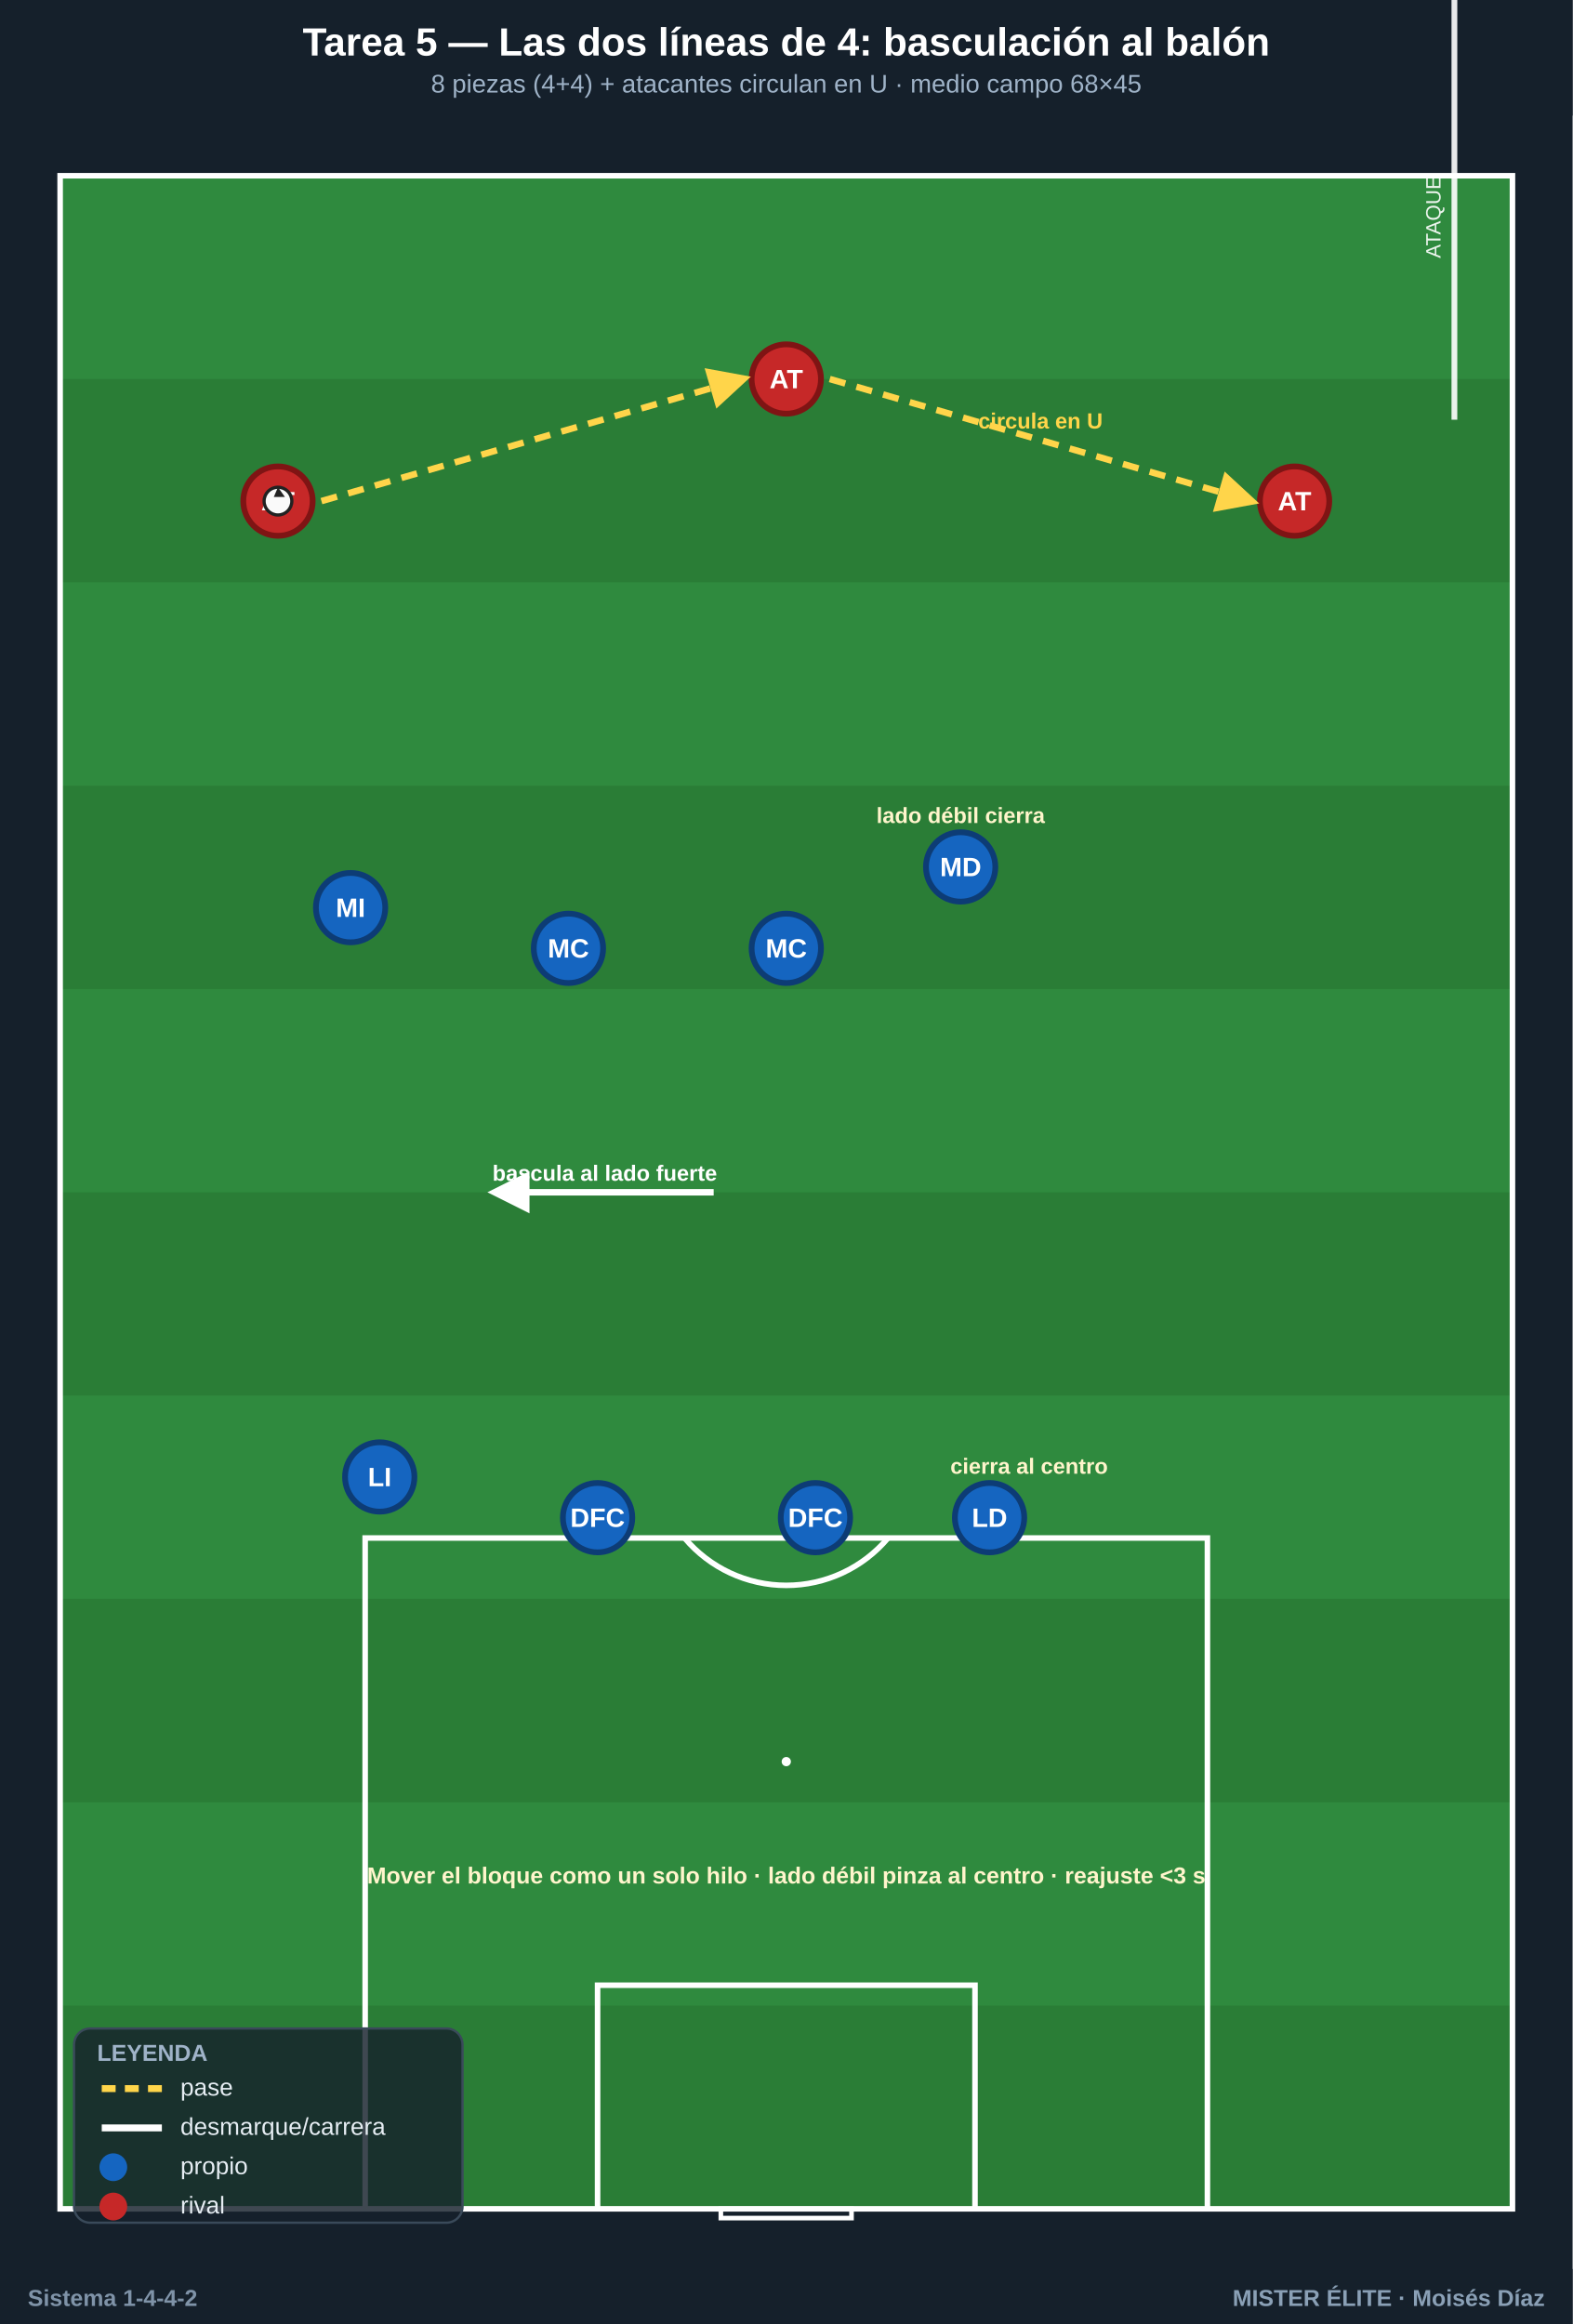
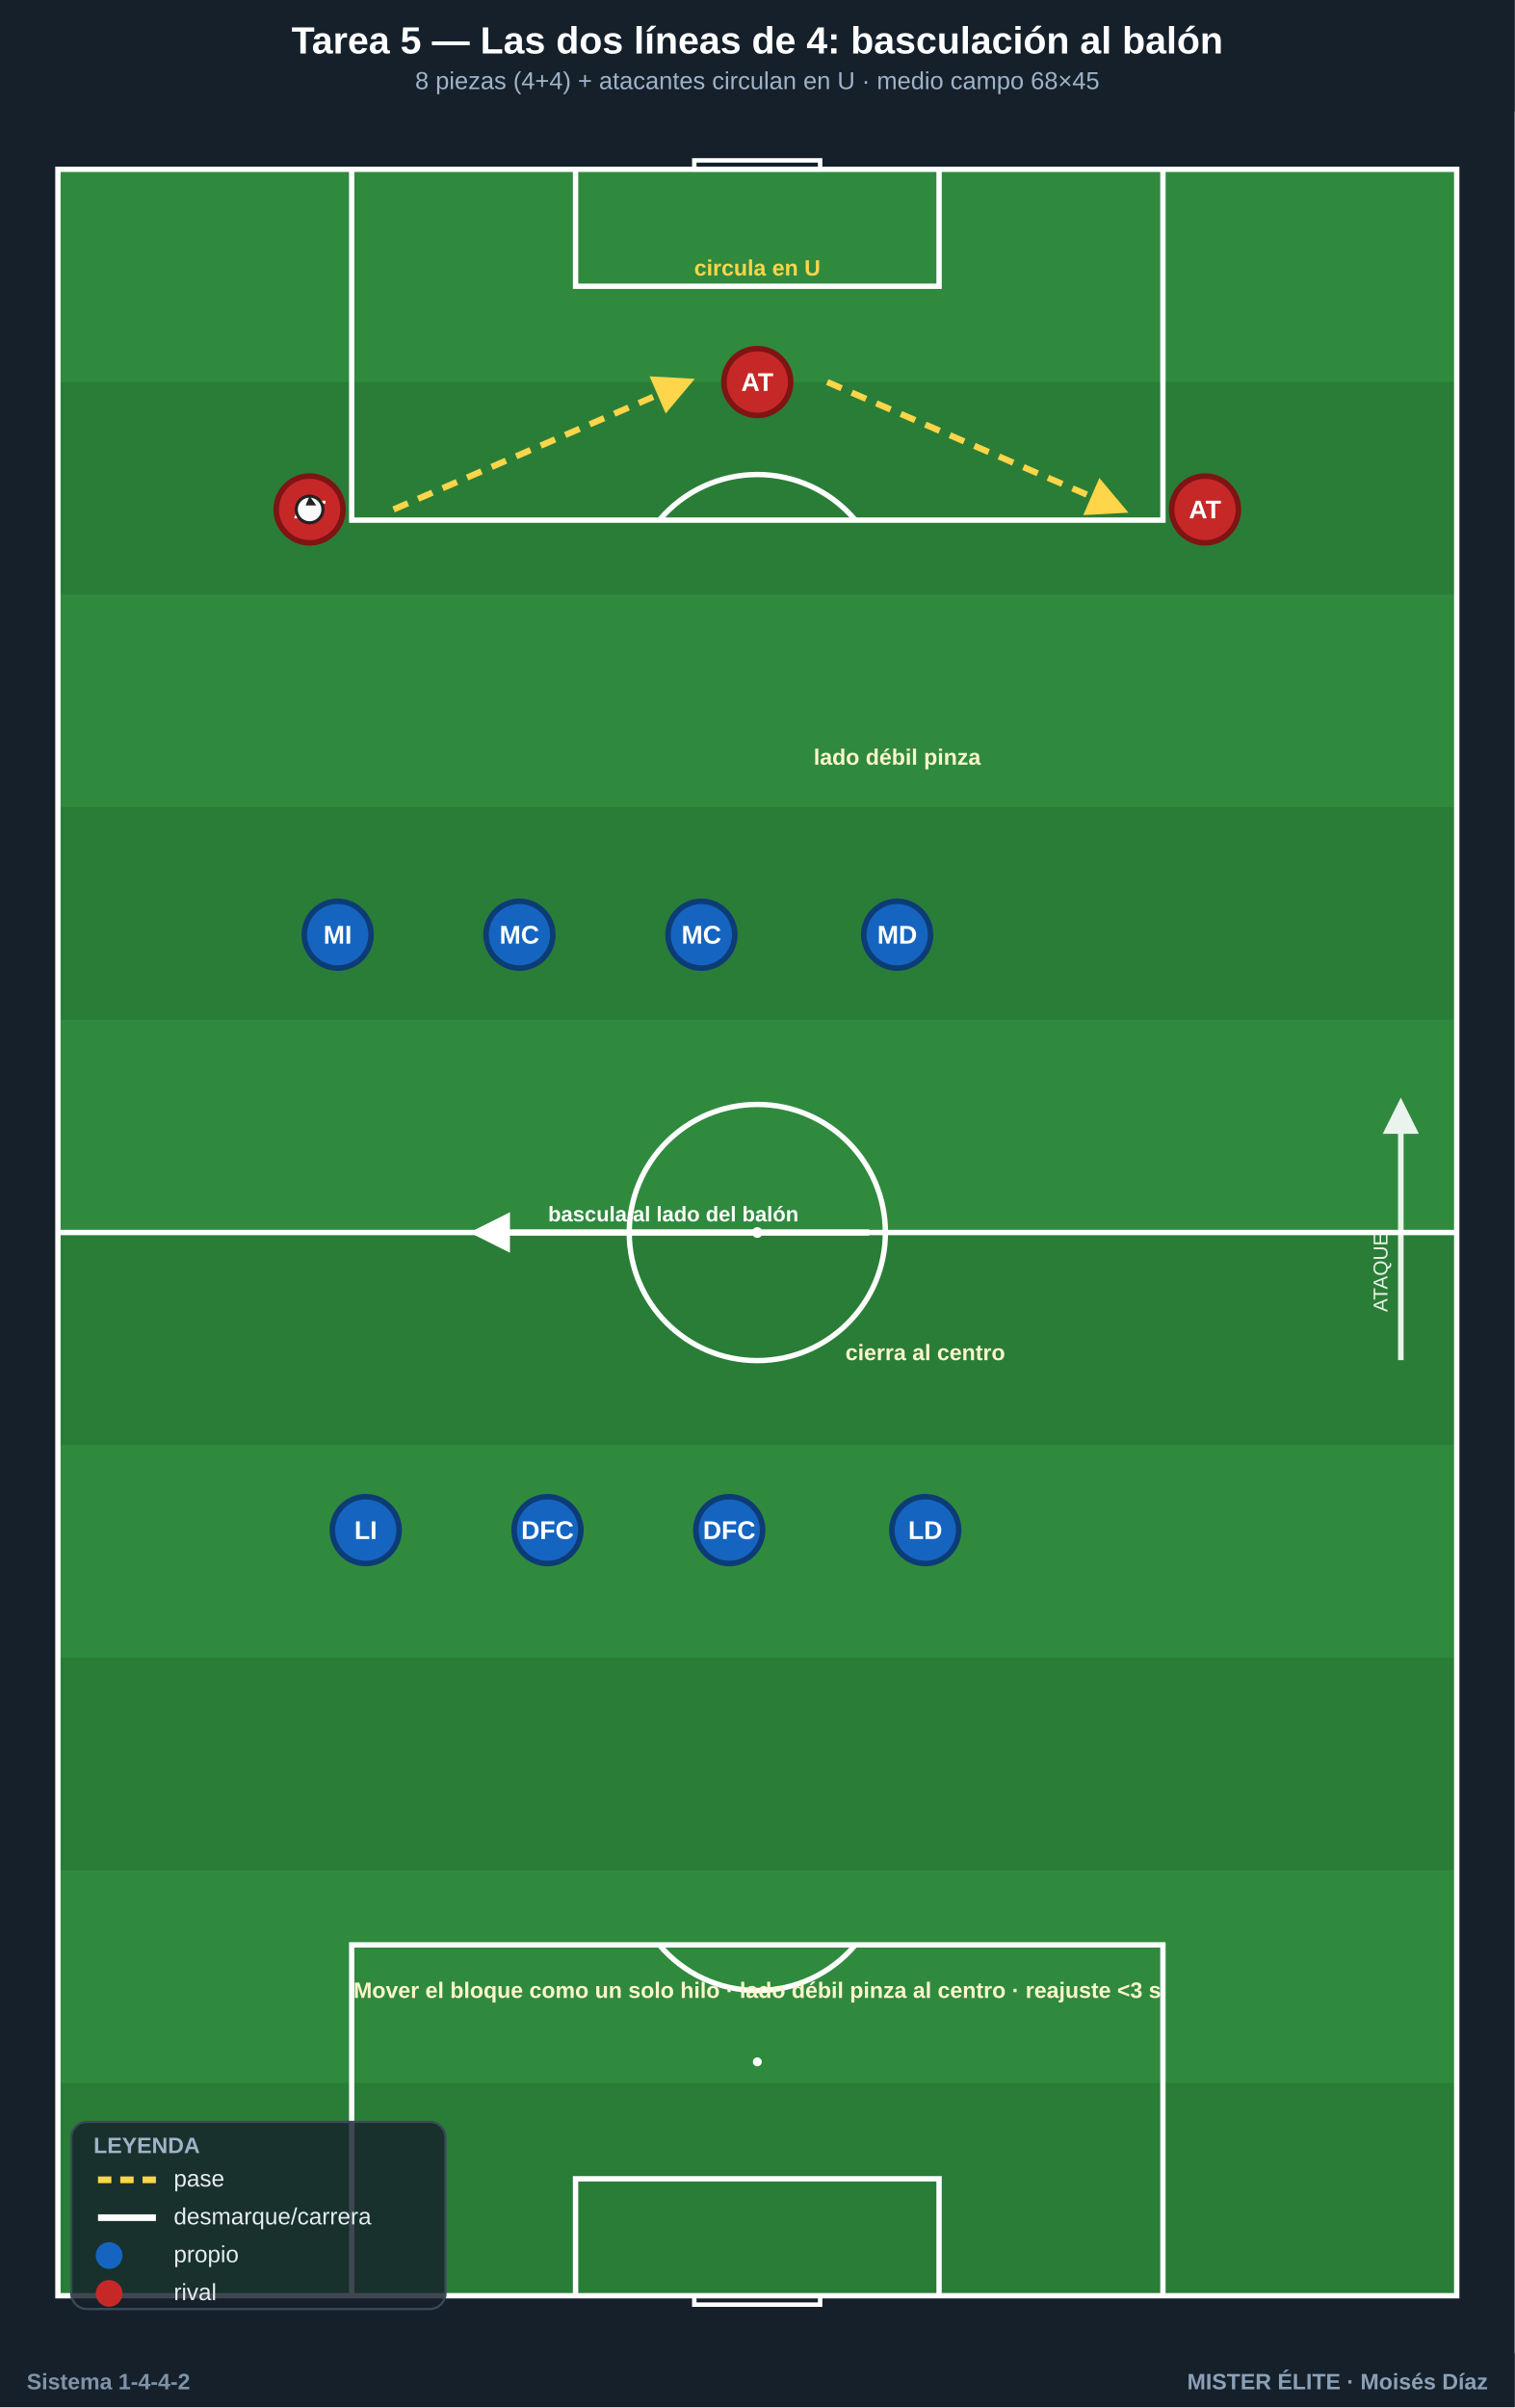
- <svg xmlns="http://www.w3.org/2000/svg" viewBox="0 0 680 1005" width="680" height="1005" font-family="Segoe UI,Arial,sans-serif">
+ <svg xmlns="http://www.w3.org/2000/svg" viewBox="0 0 680 1081" width="680" height="1081" font-family="Segoe UI,Arial,sans-serif">
  <defs>
    <linearGradient id="sky" x1="0" y1="0" x2="0" y2="1">
      <stop offset="0" stop-color="#2f8a3e" />
      <stop offset="1" stop-color="#2b8139" />
    </linearGradient>
    <marker id="ah_pass" viewBox="0 0 10 10" refX="8" refY="5" markerWidth="6.5" markerHeight="6.5" orient="auto-start-reverse">
      <path d="M0,0 L10,5 L0,10 z" fill="#ffd54a" />
    </marker>
    <marker id="ah_run" viewBox="0 0 10 10" refX="8" refY="5" markerWidth="6.5" markerHeight="6.5" orient="auto-start-reverse">
      <path d="M0,0 L10,5 L0,10 z" fill="#ffffff" />
    </marker>
    <marker id="ah_drive" viewBox="0 0 10 10" refX="8" refY="5" markerWidth="6.5" markerHeight="6.5" orient="auto-start-reverse">
      <path d="M0,0 L10,5 L0,10 z" fill="#7ee0ff" />
    </marker>
    <marker id="ah_white" viewBox="0 0 10 10" refX="8" refY="5" markerWidth="6.5" markerHeight="6.5" orient="auto-start-reverse">
      <path d="M0,0 L10,5 L0,10 z" fill="#ffffff" />
    </marker>
  </defs>
-   <rect x="0.0" y="0.0" width="680.0" height="1005.2" fill="#15202b" />
-   <rect x="26.0" y="76.0" width="628.0" height="88.4" fill="#2f8a3e" />
-   <rect x="26.0" y="163.9" width="628.0" height="88.4" fill="#2a7d36" />
-   <rect x="26.0" y="251.8" width="628.0" height="88.4" fill="#2f8a3e" />
-   <rect x="26.0" y="339.8" width="628.0" height="88.4" fill="#2a7d36" />
-   <rect x="26.0" y="427.7" width="628.0" height="88.4" fill="#2f8a3e" />
-   <rect x="26.0" y="515.6" width="628.0" height="88.4" fill="#2a7d36" />
-   <rect x="26.0" y="603.5" width="628.0" height="88.4" fill="#2f8a3e" />
-   <rect x="26.0" y="691.4" width="628.0" height="88.4" fill="#2a7d36" />
-   <rect x="26.0" y="779.4" width="628.0" height="88.4" fill="#2f8a3e" />
-   <rect x="26.0" y="867.3" width="628.0" height="88.4" fill="#2a7d36" />
-   <rect x="26.0" y="76.0" width="628.0" height="879.2" fill="none" stroke="#ffffff" stroke-width="2.4" />
-   <path d="M157.9,955.2 L157.9,665.1 L522.1,665.1 L522.1,955.2" fill="none" stroke="#ffffff" stroke-width="2.4" />
-   <path d="M258.4,955.2 L258.4,858.5 L421.6,858.5 L421.6,955.2" fill="none" stroke="#ffffff" stroke-width="2.4" />
-   <circle cx="340.0" cy="761.8" r="2.0" fill="#ffffff" />
-   <rect x="311.7" y="955.2" width="56.5" height="4" fill="none" stroke="#ffffff" stroke-width="2" />
-   <path d="M296.0,665.1 A57.5,57.5 0 0 0 384.0,665.1" fill="none" stroke="#ffffff" stroke-width="2.4" />
+   <rect x="0.0" y="0.0" width="680.0" height="1080.6" fill="#15202b" />
+   <rect x="26.0" y="76.0" width="628.0" height="96.0" fill="#2f8a3e" />
+   <rect x="26.0" y="171.5" width="628.0" height="96.0" fill="#2a7d36" />
+   <rect x="26.0" y="266.9" width="628.0" height="96.0" fill="#2f8a3e" />
+   <rect x="26.0" y="362.4" width="628.0" height="96.0" fill="#2a7d36" />
+   <rect x="26.0" y="457.8" width="628.0" height="96.0" fill="#2f8a3e" />
+   <rect x="26.0" y="553.3" width="628.0" height="96.0" fill="#2a7d36" />
+   <rect x="26.0" y="648.7" width="628.0" height="96.0" fill="#2f8a3e" />
+   <rect x="26.0" y="744.2" width="628.0" height="96.0" fill="#2a7d36" />
+   <rect x="26.0" y="839.6" width="628.0" height="96.0" fill="#2f8a3e" />
+   <rect x="26.0" y="935.1" width="628.0" height="96.0" fill="#2a7d36" />
+   <rect x="26.0" y="76.0" width="628.0" height="954.6" fill="none" stroke="#ffffff" stroke-width="2.4" />
+   <line x1="26.0" y1="553.3" x2="654.0" y2="553.3" stroke="#ffffff" stroke-width="2.4" opacity="1" />
+   <circle cx="340.0" cy="553.3" r="57.5" fill="none" stroke="#ffffff" stroke-width="2.4" />
+   <circle cx="340.0" cy="553.3" r="2.4" fill="#ffffff" />
+   <path d="M157.9,76.0 L157.9,233.5 L522.1,233.5 L522.1,76.0" fill="none" stroke="#ffffff" stroke-width="2.4" />
+   <path d="M258.4,76.0 L258.4,128.5 L421.6,128.5 L421.6,76.0" fill="none" stroke="#ffffff" stroke-width="2.4" />
+   <circle cx="340.0" cy="181.0" r="2.0" fill="#ffffff" />
+   <rect x="311.7" y="72.0" width="56.5" height="4" fill="none" stroke="#ffffff" stroke-width="2" />
+   <path d="M296.0,233.5 A57.5,57.5 0 0 1 384.0,233.5" fill="none" stroke="#ffffff" stroke-width="2.4" />
+   <path d="M157.9,1030.6 L157.9,873.1 L522.1,873.1 L522.1,1030.6" fill="none" stroke="#ffffff" stroke-width="2.4" />
+   <path d="M258.4,1030.6 L258.4,978.1 L421.6,978.1 L421.6,1030.6" fill="none" stroke="#ffffff" stroke-width="2.4" />
+   <circle cx="340.0" cy="925.6" r="2.0" fill="#ffffff" />
+   <rect x="311.7" y="1030.6" width="56.5" height="4" fill="none" stroke="#ffffff" stroke-width="2" />
+   <path d="M296.0,873.1 A57.5,57.5 0 0 0 384.0,873.1" fill="none" stroke="#ffffff" stroke-width="2.4" />
  <rect x="0.0" y="0.0" width="680.0" height="50.0" fill="#15202b" />
  <text x="340.0" y="24.0" font-family="Segoe UI,Arial,sans-serif" font-size="17" font-weight="800" fill="#ffffff" text-anchor="middle">Tarea 5 — Las dos líneas de 4: basculación al balón</text>
  <text x="340.0" y="40.0" font-family="Segoe UI,Arial,sans-serif" font-size="11" font-weight="500" fill="#9fb3c8" text-anchor="middle">8 piezas (4+4) + atacantes circulan en U · medio campo 68×45</text>
-   <rect x="0.0" y="981.2" width="680.0" height="24.0" fill="#15202b" />
-   <text x="668.0" y="997.2" font-family="Segoe UI,Arial,sans-serif" font-size="10" font-weight="700" fill="#8aa0b6" text-anchor="end">MISTER ÉLITE · Moisés Díaz</text>
-   <text x="12.0" y="997.2" font-family="Segoe UI,Arial,sans-serif" font-size="10" font-weight="600" fill="#7f93a8" text-anchor="start">Sistema 1-4-4-2</text>
+   <rect x="0.0" y="1056.6" width="680.0" height="24.0" fill="#15202b" />
+   <text x="668.0" y="1072.6" font-family="Segoe UI,Arial,sans-serif" font-size="10" font-weight="700" fill="#8aa0b6" text-anchor="end">MISTER ÉLITE · Moisés Díaz</text>
+   <text x="12.0" y="1072.6" font-family="Segoe UI,Arial,sans-serif" font-size="10" font-weight="600" fill="#7f93a8" text-anchor="start">Sistema 1-4-4-2</text>
  <g opacity="0.9">
-     <line x1="628.9" y1="181.5" x2="628.9" y2="-29.5" stroke="#ffffff" stroke-width="2.5" marker-end="url(#ah_white)" />
-     <text x="622.9" y="76.0" font-family="Segoe UI,Arial" font-size="9" fill="#ffffff" text-anchor="end" transform="rotate(-90 622.9 76.0)">ATAQUE</text>
+     <line x1="628.9" y1="610.6" x2="628.9" y2="496.0" stroke="#ffffff" stroke-width="2.5" marker-end="url(#ah_white)" />
+     <text x="622.9" y="553.3" font-family="Segoe UI,Arial" font-size="9" fill="#ffffff" text-anchor="end" transform="rotate(-90 622.9 553.3)">ATAQUE</text>
  </g>
  <g>
-     <circle cx="120.2" cy="216.7" r="15" fill="#c62828" stroke="#7f1414" stroke-width="2.5" />
-     <text x="120.2" y="220.7" font-family="Segoe UI,Arial" font-size="11.5" font-weight="800" fill="#fff" text-anchor="middle">AT</text>
+     <circle cx="139.0" cy="228.7" r="15" fill="#c62828" stroke="#7f1414" stroke-width="2.5" />
+     <text x="139.0" y="232.7" font-family="Segoe UI,Arial" font-size="11.5" font-weight="800" fill="#fff" text-anchor="middle">AT</text>
  </g>
  <g>
-     <circle cx="340.0" cy="163.9" r="15" fill="#c62828" stroke="#7f1414" stroke-width="2.5" />
-     <text x="340.0" y="167.9" font-family="Segoe UI,Arial" font-size="11.5" font-weight="800" fill="#fff" text-anchor="middle">AT</text>
+     <circle cx="340.0" cy="171.5" r="15" fill="#c62828" stroke="#7f1414" stroke-width="2.5" />
+     <text x="340.0" y="175.5" font-family="Segoe UI,Arial" font-size="11.5" font-weight="800" fill="#fff" text-anchor="middle">AT</text>
  </g>
  <g>
-     <circle cx="559.8" cy="216.7" r="15" fill="#c62828" stroke="#7f1414" stroke-width="2.5" />
-     <text x="559.8" y="220.7" font-family="Segoe UI,Arial" font-size="11.5" font-weight="800" fill="#fff" text-anchor="middle">AT</text>
+     <circle cx="541.0" cy="228.7" r="15" fill="#c62828" stroke="#7f1414" stroke-width="2.5" />
+     <text x="541.0" y="232.7" font-family="Segoe UI,Arial" font-size="11.5" font-weight="800" fill="#fff" text-anchor="middle">AT</text>
  </g>
-   <circle cx="120.2" cy="216.7" r="6.0" fill="#fafafa" stroke="#222" stroke-width="1.4" />
-   <path d="M120.2,210.7 l3.0,4.2 l-4.8,0 z" fill="#222" />
-   <line x1="139.0" y1="216.7" x2="321.2" y2="163.9" stroke="#ffd54a" stroke-width="2.8" stroke-dasharray="7 5" marker-end="url(#ah_pass)" />
-   <line x1="358.8" y1="163.9" x2="541.0" y2="216.7" stroke="#ffd54a" stroke-width="2.8" stroke-dasharray="7 5" marker-end="url(#ah_pass)" />
-   <text x="449.9" y="185.3" font-family="Segoe UI,Arial,sans-serif" font-size="9.5" font-weight="700" fill="#ffd54a" text-anchor="middle">circula en U</text>
+   <circle cx="139.0" cy="228.7" r="6.0" fill="#fafafa" stroke="#222" stroke-width="1.4" />
+   <path d="M139.0,222.7 l3.0,4.2 l-4.8,0 z" fill="#222" />
+   <line x1="176.7" y1="228.7" x2="308.6" y2="171.5" stroke="#ffd54a" stroke-width="2.8" stroke-dasharray="7 5" marker-end="url(#ah_pass)" />
+   <line x1="371.4" y1="171.5" x2="503.3" y2="228.7" stroke="#ffd54a" stroke-width="2.8" stroke-dasharray="7 5" marker-end="url(#ah_pass)" />
+   <text x="340.0" y="123.7" font-family="Segoe UI,Arial,sans-serif" font-size="10" font-weight="600" fill="#ffd54a" text-anchor="middle">circula en U</text>
  <g>
-     <circle cx="151.6" cy="392.5" r="15" fill="#1565c0" stroke="#0d3c75" stroke-width="2.5" />
-     <text x="151.6" y="396.5" font-family="Segoe UI,Arial" font-size="11.5" font-weight="800" fill="#fff" text-anchor="middle">MI</text>
+     <circle cx="151.6" cy="419.6" r="15" fill="#1565c0" stroke="#0d3c75" stroke-width="2.5" />
+     <text x="151.6" y="423.6" font-family="Segoe UI,Arial" font-size="11.5" font-weight="800" fill="#fff" text-anchor="middle">MI</text>
  </g>
  <g>
-     <circle cx="245.8" cy="410.1" r="15" fill="#1565c0" stroke="#0d3c75" stroke-width="2.5" />
-     <text x="245.8" y="414.1" font-family="Segoe UI,Arial" font-size="11.5" font-weight="800" fill="#fff" text-anchor="middle">MC</text>
+     <circle cx="233.2" cy="419.6" r="15" fill="#1565c0" stroke="#0d3c75" stroke-width="2.5" />
+     <text x="233.2" y="423.6" font-family="Segoe UI,Arial" font-size="11.5" font-weight="800" fill="#fff" text-anchor="middle">MC</text>
  </g>
  <g>
-     <circle cx="340.0" cy="410.1" r="15" fill="#1565c0" stroke="#0d3c75" stroke-width="2.5" />
-     <text x="340.0" y="414.1" font-family="Segoe UI,Arial" font-size="11.5" font-weight="800" fill="#fff" text-anchor="middle">MC</text>
+     <circle cx="314.9" cy="419.6" r="15" fill="#1565c0" stroke="#0d3c75" stroke-width="2.5" />
+     <text x="314.9" y="423.6" font-family="Segoe UI,Arial" font-size="11.5" font-weight="800" fill="#fff" text-anchor="middle">MC</text>
  </g>
  <g>
-     <circle cx="415.4" cy="374.9" r="15" fill="#1565c0" stroke="#0d3c75" stroke-width="2.5" />
-     <text x="415.4" y="378.9" font-family="Segoe UI,Arial" font-size="11.5" font-weight="800" fill="#fff" text-anchor="middle">MD</text>
+     <circle cx="402.8" cy="419.6" r="15" fill="#1565c0" stroke="#0d3c75" stroke-width="2.5" />
+     <text x="402.8" y="423.6" font-family="Segoe UI,Arial" font-size="11.5" font-weight="800" fill="#fff" text-anchor="middle">MD</text>
  </g>
-   <text x="415.4" y="355.9" font-family="Segoe UI,Arial,sans-serif" font-size="9.5" font-weight="600" fill="#fff5cc" text-anchor="middle">lado débil cierra</text>
+   <text x="402.8" y="343.3" font-family="Segoe UI,Arial,sans-serif" font-size="10" font-weight="600" fill="#fff5cc" text-anchor="middle">lado débil pinza</text>
  <g>
-     <circle cx="164.2" cy="638.7" r="15" fill="#1565c0" stroke="#0d3c75" stroke-width="2.5" />
-     <text x="164.2" y="642.7" font-family="Segoe UI,Arial" font-size="11.5" font-weight="800" fill="#fff" text-anchor="middle">LI</text>
+     <circle cx="164.2" cy="686.9" r="15" fill="#1565c0" stroke="#0d3c75" stroke-width="2.5" />
+     <text x="164.2" y="690.9" font-family="Segoe UI,Arial" font-size="11.5" font-weight="800" fill="#fff" text-anchor="middle">LI</text>
  </g>
  <g>
-     <circle cx="258.4" cy="656.3" r="15" fill="#1565c0" stroke="#0d3c75" stroke-width="2.5" />
-     <text x="258.4" y="660.3" font-family="Segoe UI,Arial" font-size="11.5" font-weight="800" fill="#fff" text-anchor="middle">DFC</text>
+     <circle cx="245.8" cy="686.9" r="15" fill="#1565c0" stroke="#0d3c75" stroke-width="2.5" />
+     <text x="245.8" y="690.9" font-family="Segoe UI,Arial" font-size="11.5" font-weight="800" fill="#fff" text-anchor="middle">DFC</text>
  </g>
  <g>
-     <circle cx="352.6" cy="656.3" r="15" fill="#1565c0" stroke="#0d3c75" stroke-width="2.5" />
-     <text x="352.6" y="660.3" font-family="Segoe UI,Arial" font-size="11.5" font-weight="800" fill="#fff" text-anchor="middle">DFC</text>
+     <circle cx="327.4" cy="686.9" r="15" fill="#1565c0" stroke="#0d3c75" stroke-width="2.5" />
+     <text x="327.4" y="690.9" font-family="Segoe UI,Arial" font-size="11.5" font-weight="800" fill="#fff" text-anchor="middle">DFC</text>
  </g>
  <g>
-     <circle cx="427.9" cy="656.3" r="15" fill="#1565c0" stroke="#0d3c75" stroke-width="2.5" />
-     <text x="427.9" y="660.3" font-family="Segoe UI,Arial" font-size="11.5" font-weight="800" fill="#fff" text-anchor="middle">LD</text>
+     <circle cx="415.4" cy="686.9" r="15" fill="#1565c0" stroke="#0d3c75" stroke-width="2.5" />
+     <text x="415.4" y="690.9" font-family="Segoe UI,Arial" font-size="11.5" font-weight="800" fill="#fff" text-anchor="middle">LD</text>
  </g>
-   <text x="445.0" y="637.3" font-family="Segoe UI,Arial,sans-serif" font-size="9.5" font-weight="600" fill="#fff5cc" text-anchor="middle">cierra al centro</text>
-   <line x1="308.6" y1="515.6" x2="214.4" y2="515.6" stroke="#ffffff" stroke-width="2.8" marker-end="url(#ah_run)" />
-   <text x="261.5" y="510.6" font-family="Segoe UI,Arial,sans-serif" font-size="9.5" font-weight="700" fill="#ffffff" text-anchor="middle">bascula al lado fuerte</text>
-   <text x="340.0" y="814.5" font-family="Segoe UI,Arial,sans-serif" font-size="10" font-weight="600" fill="#fff5cc" text-anchor="middle">Mover el bloque como un solo hilo · lado débil pinza al centro · reajuste &lt;3 s</text>
+   <text x="415.4" y="610.6" font-family="Segoe UI,Arial,sans-serif" font-size="10" font-weight="600" fill="#fff5cc" text-anchor="middle">cierra al centro</text>
+   <line x1="390.2" y1="553.3" x2="214.4" y2="553.3" stroke="#ffffff" stroke-width="2.8" marker-end="url(#ah_run)" />
+   <text x="302.3" y="548.3" font-family="Segoe UI,Arial,sans-serif" font-size="9.5" font-weight="700" fill="#ffffff" text-anchor="middle">bascula al lado del balón</text>
+   <text x="340.0" y="896.9" font-family="Segoe UI,Arial,sans-serif" font-size="10" font-weight="600" fill="#fff5cc" text-anchor="middle">Mover el bloque como un solo hilo · lado débil pinza al centro · reajuste &lt;3 s</text>
  <g>
-     <rect x="32" y="877.2" width="168" height="84" rx="7" fill="#15202b" fill-opacity="0.82" stroke="#3a4a5a" stroke-width="1" />
-     <text x="42" y="891.2" font-family="Segoe UI,Arial" font-size="10" font-weight="800" fill="#9fb3c8">LEYENDA</text>
-     <line x1="44" y1="903.2" x2="70" y2="903.2" stroke="#ffd54a" stroke-width="3" stroke-dasharray="6 4" />
-     <text x="78" y="906.2" font-family="Segoe UI,Arial" font-size="10.5" fill="#e6edf3">pase</text>
-     <line x1="44" y1="920.2" x2="70" y2="920.2" stroke="#ffffff" stroke-width="3" />
-     <text x="78" y="923.2" font-family="Segoe UI,Arial" font-size="10.5" fill="#e6edf3">desmarque/carrera</text>
-     <circle cx="49" cy="937.2" r="6" fill="#1565c0" />
-     <text x="78" y="940.2" font-family="Segoe UI,Arial" font-size="10.5" fill="#e6edf3">propio</text>
-     <circle cx="49" cy="954.2" r="6" fill="#c62828" />
-     <text x="78" y="957.2" font-family="Segoe UI,Arial" font-size="10.5" fill="#e6edf3">rival</text>
+     <rect x="32" y="952.56" width="168" height="84" rx="7" fill="#15202b" fill-opacity="0.82" stroke="#3a4a5a" stroke-width="1" />
+     <text x="42" y="966.56" font-family="Segoe UI,Arial" font-size="10" font-weight="800" fill="#9fb3c8">LEYENDA</text>
+     <line x1="44" y1="978.56" x2="70" y2="978.56" stroke="#ffd54a" stroke-width="3" stroke-dasharray="6 4" />
+     <text x="78" y="981.56" font-family="Segoe UI,Arial" font-size="10.5" fill="#e6edf3">pase</text>
+     <line x1="44" y1="995.56" x2="70" y2="995.56" stroke="#ffffff" stroke-width="3" />
+     <text x="78" y="998.56" font-family="Segoe UI,Arial" font-size="10.5" fill="#e6edf3">desmarque/carrera</text>
+     <circle cx="49" cy="1012.56" r="6" fill="#1565c0" />
+     <text x="78" y="1015.56" font-family="Segoe UI,Arial" font-size="10.5" fill="#e6edf3">propio</text>
+     <circle cx="49" cy="1029.56" r="6" fill="#c62828" />
+     <text x="78" y="1032.56" font-family="Segoe UI,Arial" font-size="10.5" fill="#e6edf3">rival</text>
  </g>
</svg>
